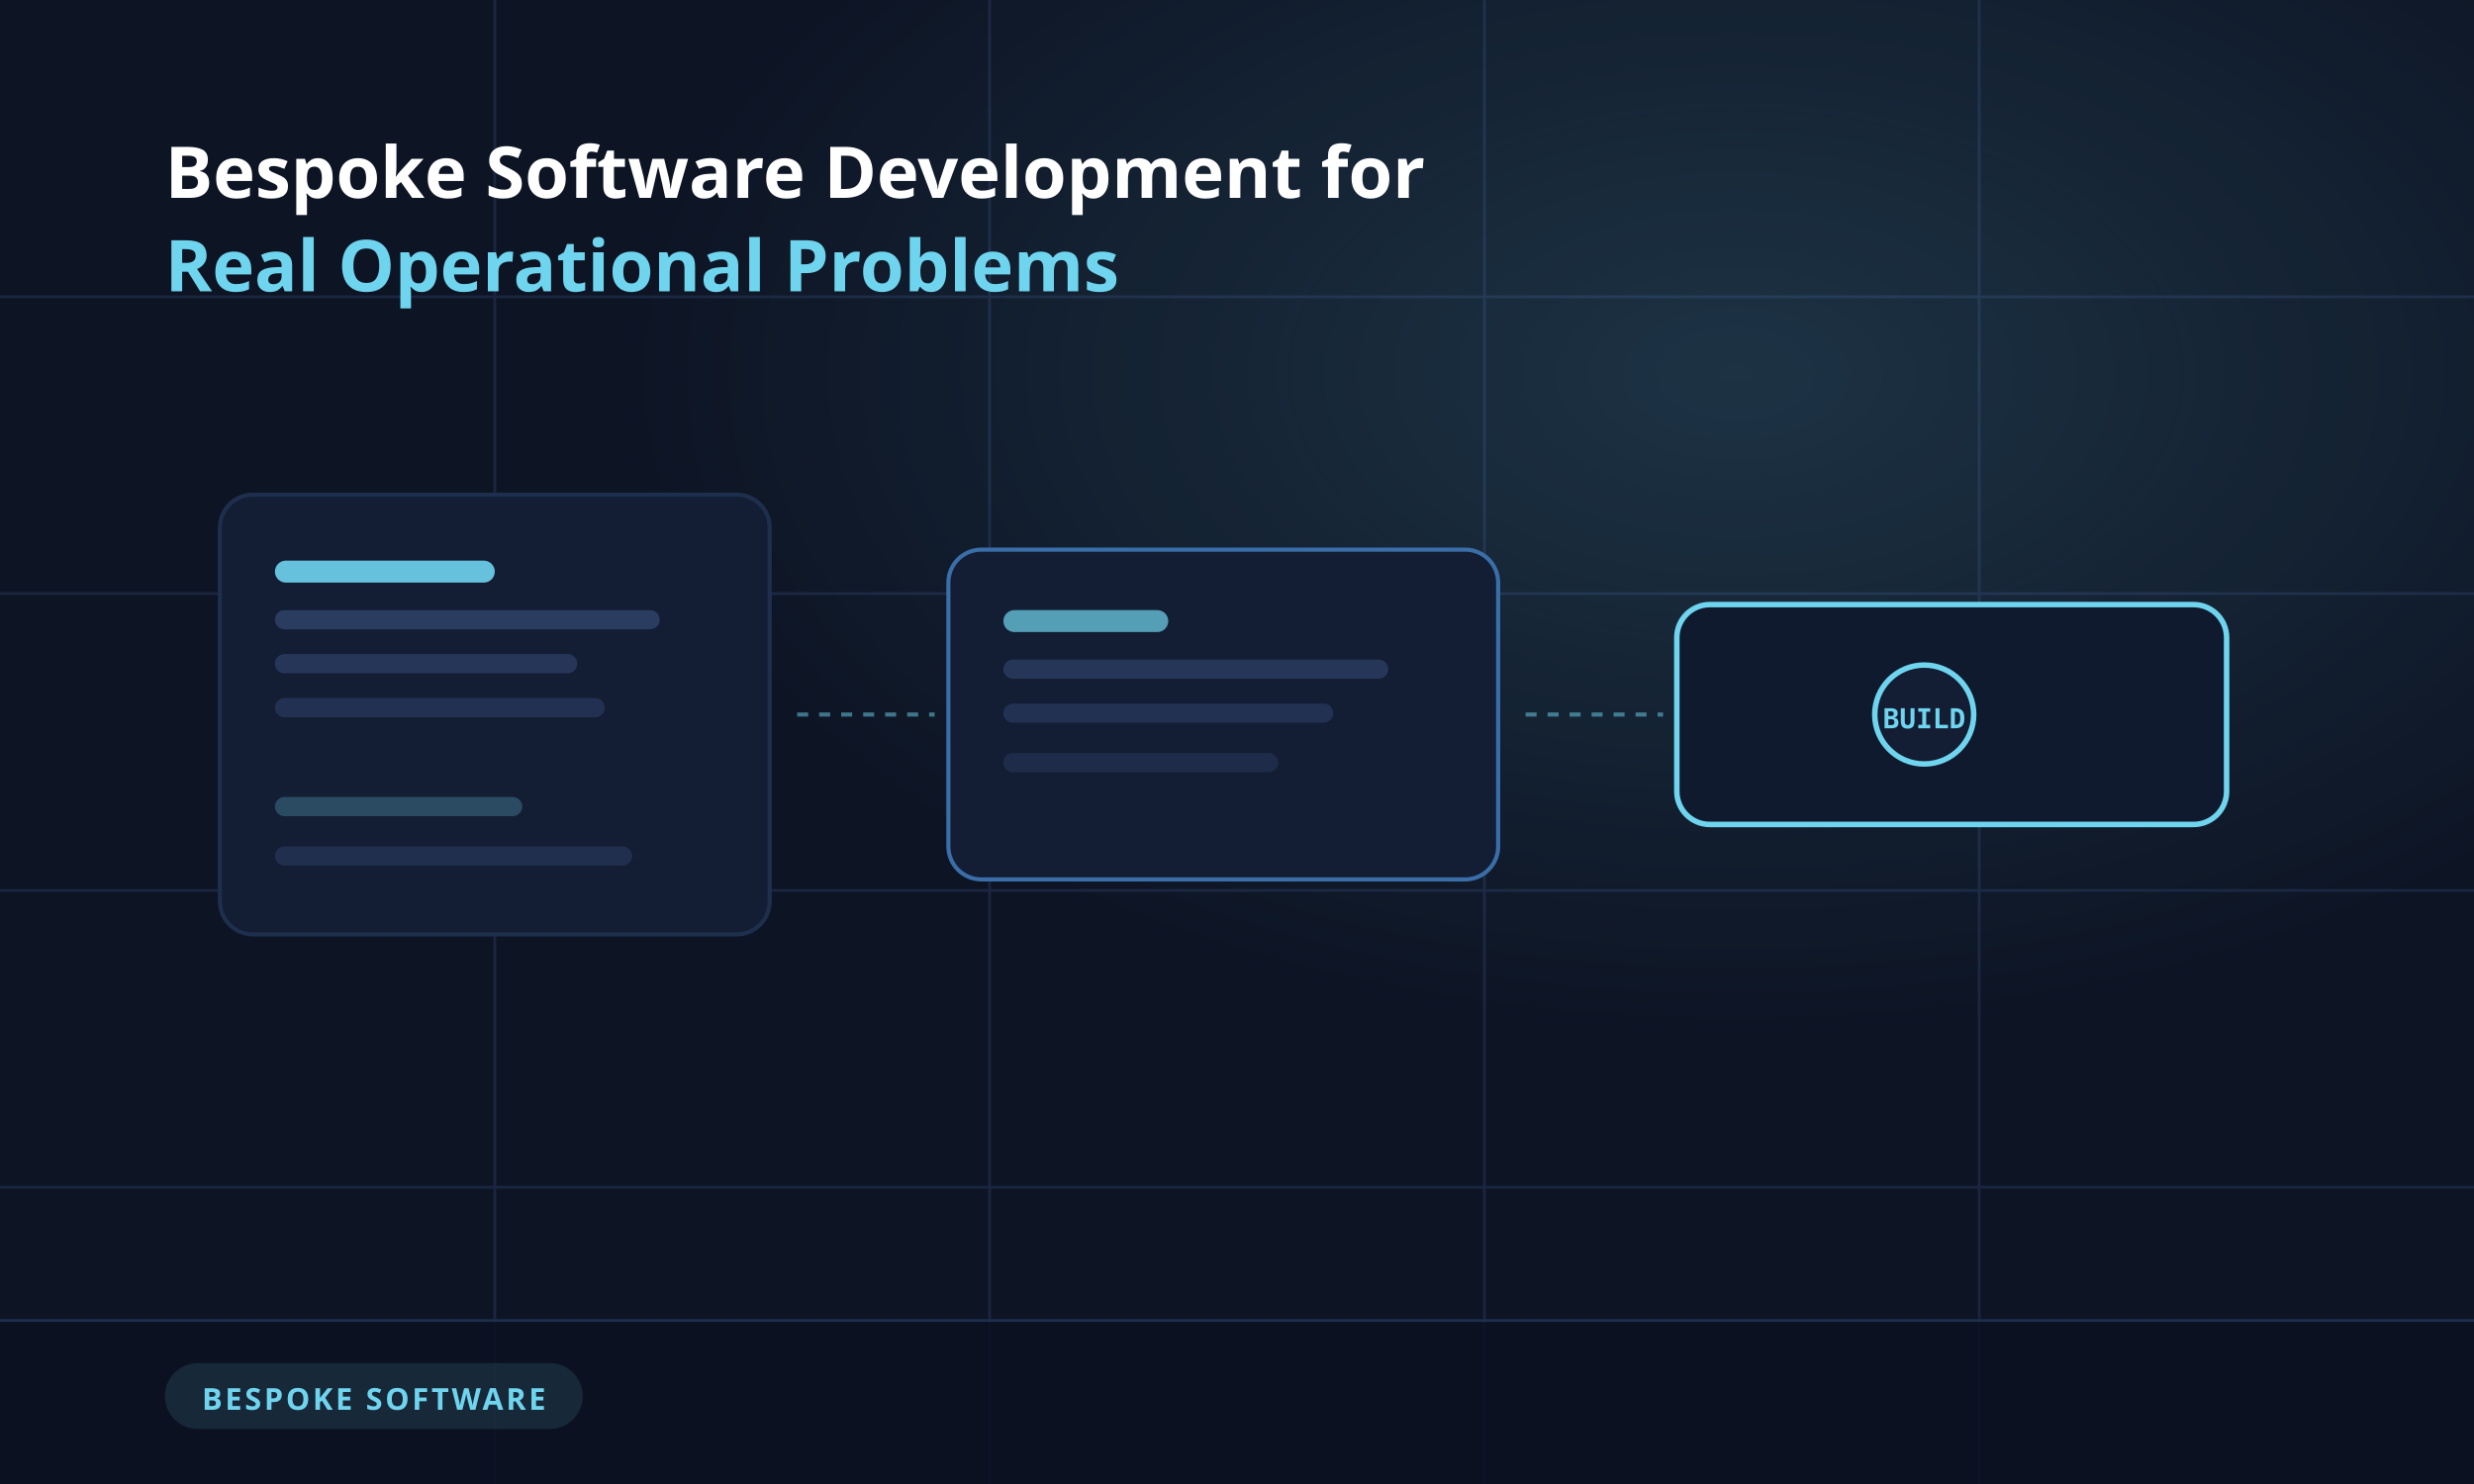
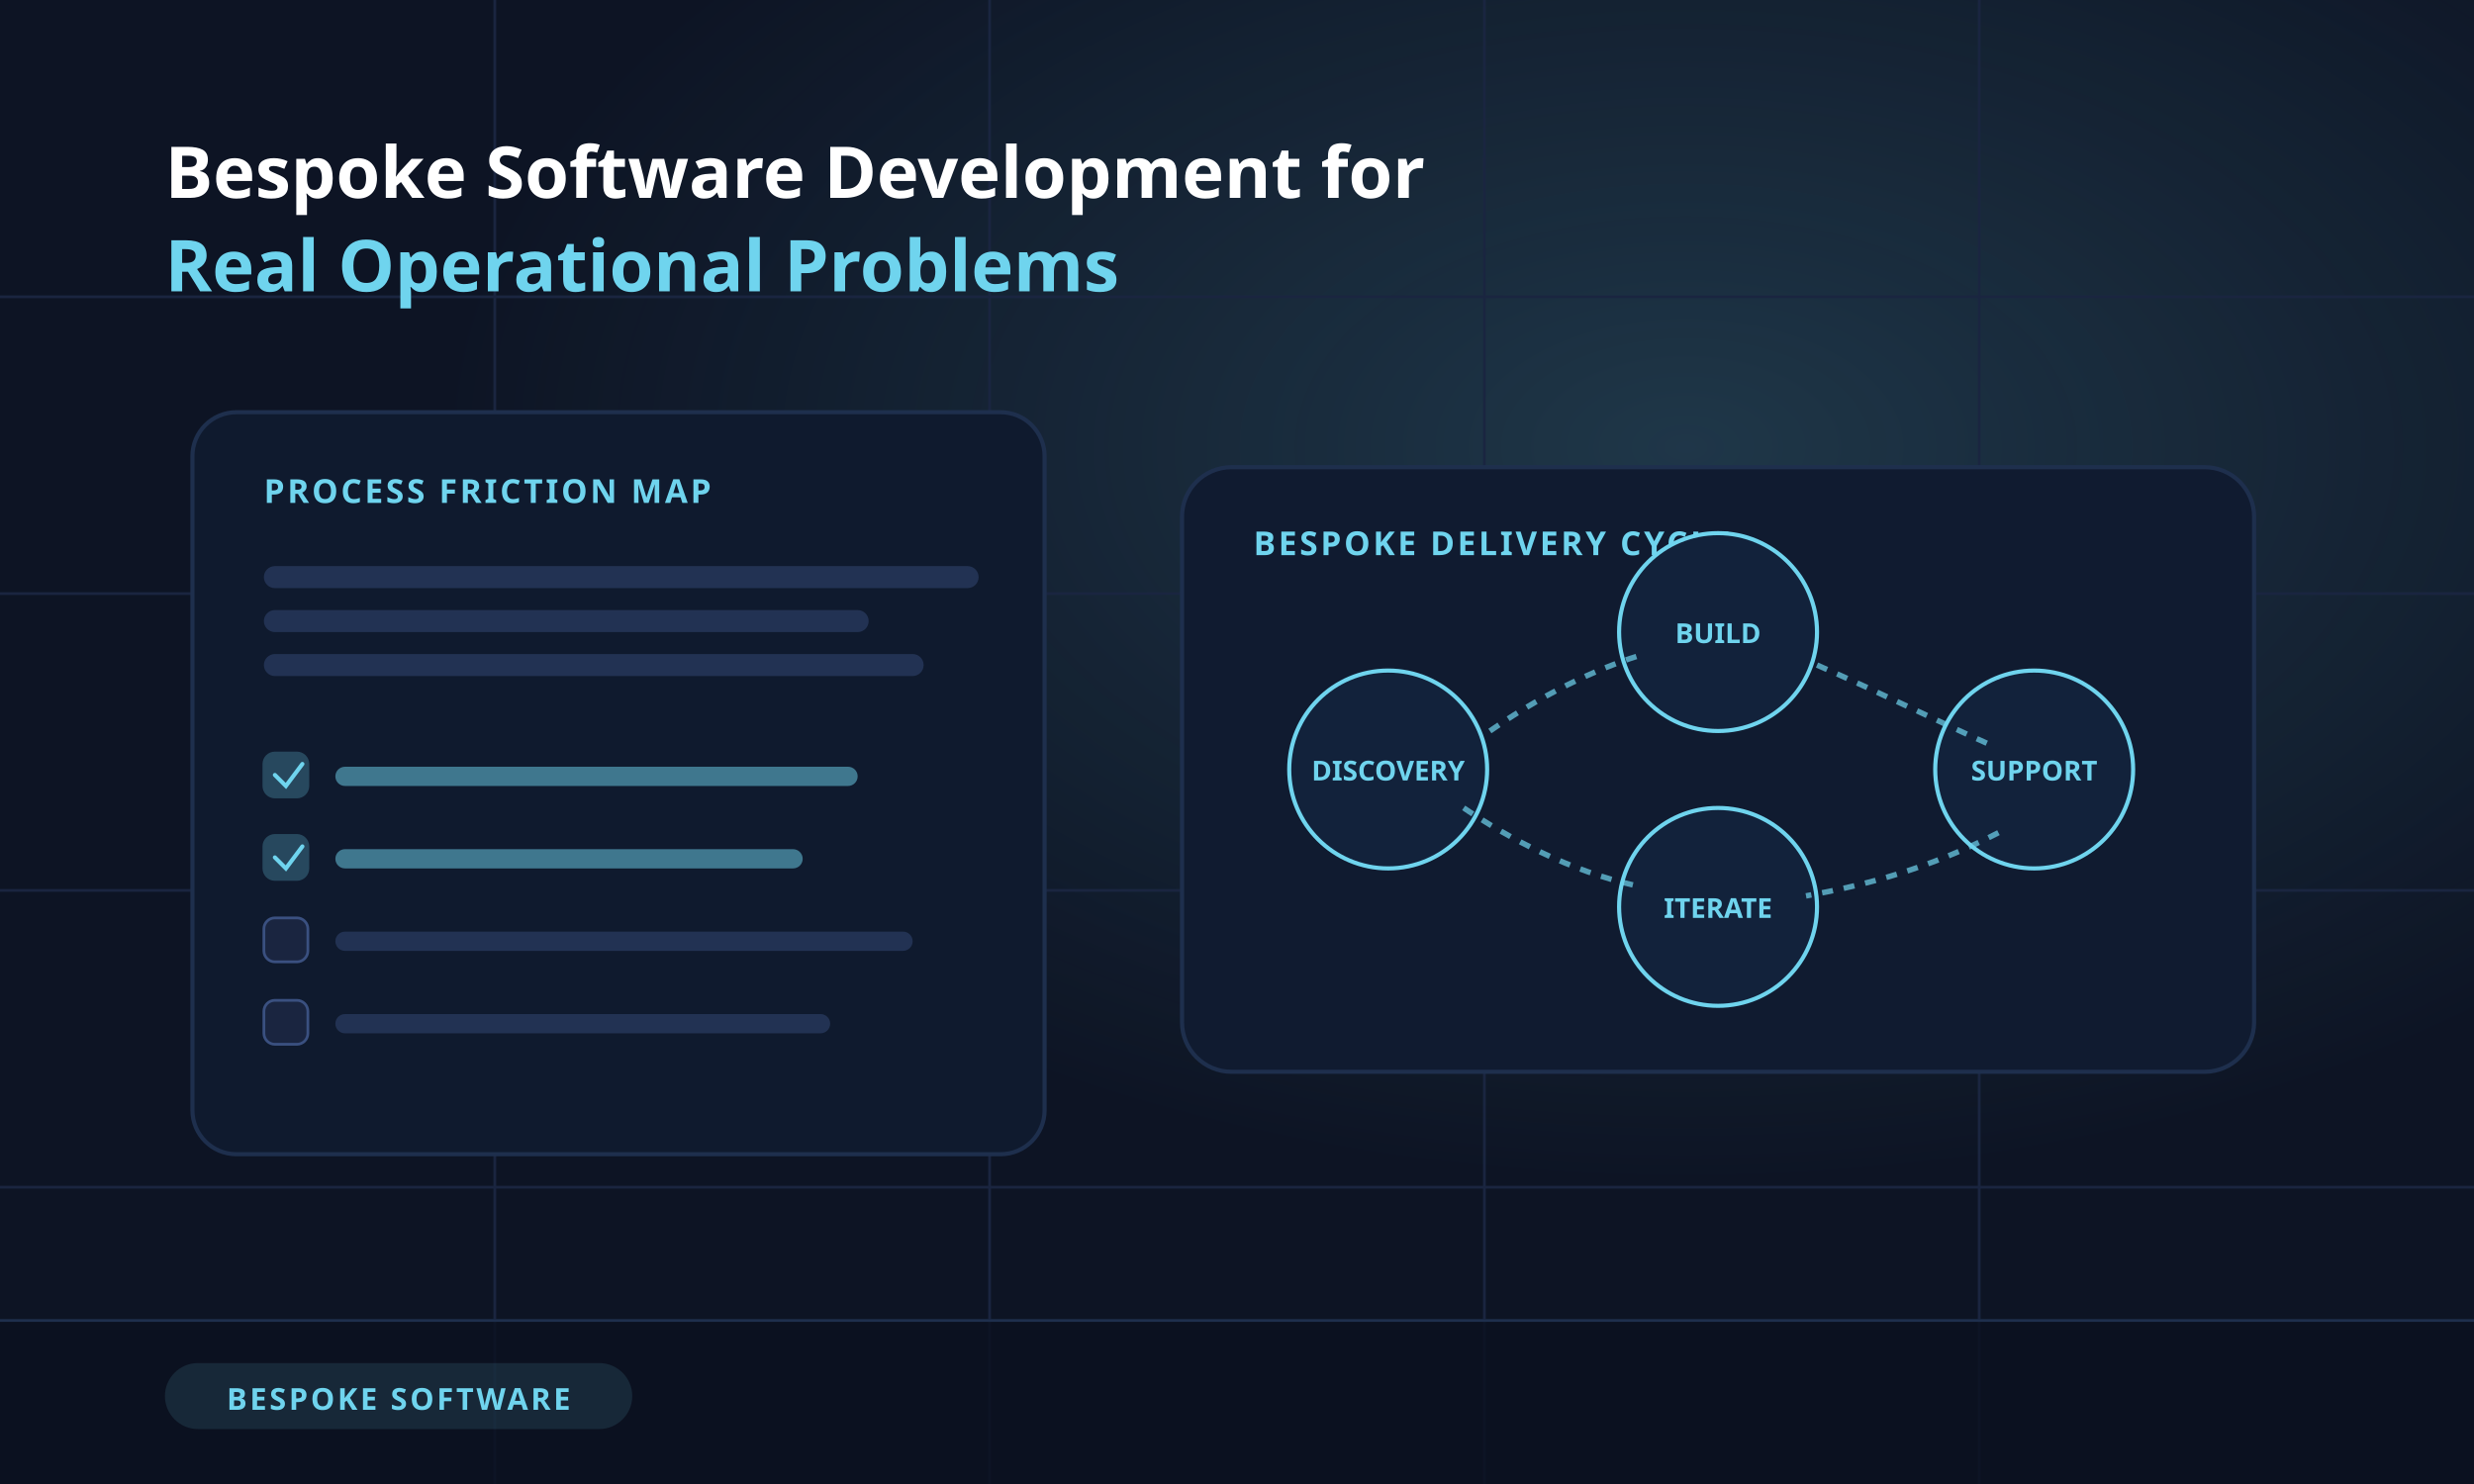
<svg xmlns="http://www.w3.org/2000/svg" viewBox="0 0 900 540" fill="none">
  <rect width="900" height="540" fill="#0d1424" />
+   <radialGradient id="glow-bespoke" cx="68%" cy="30%" r="50%">
+     <stop offset="0%" stop-color="#6fd4ee" stop-opacity="0.18" />
+     <stop offset="100%" stop-color="#6fd4ee" stop-opacity="0" />
+   </radialGradient>
+   <rect width="900" height="540" fill="url(#glow-bespoke)" />
  <line x1="0" y1="108" x2="900" y2="108" stroke="#1a2540" stroke-width="1" />
  <line x1="0" y1="216" x2="900" y2="216" stroke="#1a2540" stroke-width="1" />
  <line x1="0" y1="324" x2="900" y2="324" stroke="#1a2540" stroke-width="1" />
  <line x1="0" y1="432" x2="900" y2="432" stroke="#1a2540" stroke-width="1" />
  <line x1="180" y1="0" x2="180" y2="540" stroke="#1a2540" stroke-width="1" />
  <line x1="360" y1="0" x2="360" y2="540" stroke="#1a2540" stroke-width="1" />
  <line x1="540" y1="0" x2="540" y2="540" stroke="#1a2540" stroke-width="1" />
  <line x1="720" y1="0" x2="720" y2="540" stroke="#1a2540" stroke-width="1" />
-   <radialGradient id="glow-bespoke-software-dev-uk" cx="70%" cy="25%" r="45%">
-     <stop offset="0%" stop-color="#6fd4ee" stop-opacity="0.16" />
-     <stop offset="100%" stop-color="#6fd4ee" stop-opacity="0" />
-   </radialGradient>
-   <rect width="900" height="540" fill="url(#glow-bespoke-software-dev-uk)" />
-   <rect x="80" y="180" width="200" height="160" rx="12" fill="#131d33" stroke="#1e2f4d" stroke-width="1.5" />
-   <rect x="100" y="204" width="80" height="8" rx="4" fill="#6fd4ee" opacity="0.9" />
-   <rect x="100" y="222" width="140" height="7" rx="3.5" fill="#3a5080" opacity="0.6" />
-   <rect x="100" y="238" width="110" height="7" rx="3.5" fill="#3a5080" opacity="0.5" />
-   <rect x="100" y="254" width="120" height="7" rx="3.5" fill="#3a5080" opacity="0.4" />
-   <rect x="100" y="290" width="90" height="7" rx="3.5" fill="#6fd4ee" opacity="0.25" />
-   <rect x="100" y="308" width="130" height="7" rx="3.5" fill="#3a5080" opacity="0.35" />
-   <line x1="290" y1="260" x2="340" y2="260" stroke="#6fd4ee" stroke-width="1.5" stroke-dasharray="4 4" opacity="0.5" />
-   <rect x="345" y="200" width="200" height="120" rx="12" fill="#131d33" stroke="#3a6ea8" stroke-width="1.5" />
-   <rect x="365" y="222" width="60" height="8" rx="4" fill="#6fd4ee" opacity="0.7" />
-   <rect x="365" y="240" width="140" height="7" rx="3.5" fill="#3a5080" opacity="0.5" />
-   <rect x="365" y="256" width="120" height="7" rx="3.5" fill="#3a5080" opacity="0.4" />
-   <rect x="365" y="274" width="100" height="7" rx="3.5" fill="#3a5080" opacity="0.3" />
-   <line x1="555" y1="260" x2="605" y2="260" stroke="#6fd4ee" stroke-width="1.5" stroke-dasharray="4 4" opacity="0.5" />
-   <rect x="610" y="220" width="200" height="80" rx="12" fill="#0f1a2e" stroke="#6fd4ee" stroke-width="2" />
-   <circle cx="700" cy="260" r="18" fill="#131d33" stroke="#6fd4ee" stroke-width="2" />
-   <text x="700" y="265" text-anchor="middle" font-family="monospace" font-size="10" fill="#6fd4ee" font-weight="bold">BUILD</text>
-   <rect x="0" y="480" width="900" height="60" fill="#0a1020" opacity="0.8" />
-   <rect x="0" y="480" width="900" height="1" fill="#1e2f4d" />
-   <rect x="60" y="496" width="152" height="24" rx="12" fill="#6fd4ee" opacity="0.12" />
-   <text x="136" y="513" text-anchor="middle" font-family="sans-serif" font-size="11" fill="#6fd4ee" font-weight="bold" letter-spacing="1">BESPOKE SOFTWARE</text>
  <text x="60" y="72" font-family="sans-serif" font-size="26" font-weight="800" fill="#ffffff">Bespoke Software Development for</text>
  <text x="60" y="106" font-family="sans-serif" font-size="26" font-weight="800" fill="#6fd4ee">Real Operational Problems</text>
+   <rect x="70" y="150" width="310" height="270" rx="16" fill="#0f1a2e" stroke="#1e2f4d" stroke-width="1.5" />
+   <text x="96" y="183" font-family="sans-serif" font-size="12" fill="#6fd4ee" font-weight="bold" letter-spacing="1">PROCESS FRICTION MAP</text>
+   <rect x="96" y="206" width="260" height="8" rx="4" fill="#3a5080" opacity="0.45" />
+   <rect x="96" y="222" width="220" height="8" rx="4" fill="#3a5080" opacity="0.45" />
+   <rect x="96" y="238" width="240" height="8" rx="4" fill="#3a5080" opacity="0.45" />
+   <rect x="96" y="274" width="16" height="16" rx="4" fill="#6fd4ee" opacity="0.25" stroke="#6fd4ee" />
+   <path d="M100 282 L104 286 L110 278" stroke="#6fd4ee" stroke-width="1.5" stroke-linecap="round" />
+   <rect x="122" y="279" width="190" height="7" rx="3.5" fill="#6fd4ee" opacity="0.5" />
+   <rect x="96" y="304" width="16" height="16" rx="4" fill="#6fd4ee" opacity="0.25" stroke="#6fd4ee" />
+   <path d="M100 312 L104 316 L110 308" stroke="#6fd4ee" stroke-width="1.5" stroke-linecap="round" />
+   <rect x="122" y="309" width="170" height="7" rx="3.5" fill="#6fd4ee" opacity="0.5" />
+   <rect x="96" y="334" width="16" height="16" rx="4" fill="#1a2540" stroke="#3a5080" />
+   <rect x="122" y="339" width="210" height="7" rx="3.5" fill="#3a5080" opacity="0.45" />
+   <rect x="96" y="364" width="16" height="16" rx="4" fill="#1a2540" stroke="#3a5080" />
+   <rect x="122" y="369" width="180" height="7" rx="3.5" fill="#3a5080" opacity="0.45" />
+   <rect x="430" y="170" width="390" height="220" rx="18" fill="#101b30" stroke="#1e2f4d" stroke-width="1.5" />
+   <text x="456" y="202" font-family="sans-serif" font-size="12" fill="#6fd4ee" font-weight="bold" letter-spacing="1">BESPOKE DELIVERY CYCLE</text>
+   <circle cx="505" cy="280" r="36" fill="#12223b" stroke="#6fd4ee" stroke-width="1.5" />
+   <text x="505" y="284" text-anchor="middle" font-family="sans-serif" font-size="10" fill="#6fd4ee" font-weight="bold">DISCOVERY</text>
+   <circle cx="625" cy="230" r="36" fill="#12223b" stroke="#6fd4ee" stroke-width="1.5" />
+   <text x="625" y="234" text-anchor="middle" font-family="sans-serif" font-size="10" fill="#6fd4ee" font-weight="bold">BUILD</text>
+   <circle cx="740" cy="280" r="36" fill="#12223b" stroke="#6fd4ee" stroke-width="1.5" />
+   <text x="740" y="284" text-anchor="middle" font-family="sans-serif" font-size="10" fill="#6fd4ee" font-weight="bold">SUPPORT</text>
+   <circle cx="625" cy="330" r="36" fill="#12223b" stroke="#6fd4ee" stroke-width="1.5" />
+   <text x="625" y="334" text-anchor="middle" font-family="sans-serif" font-size="10" fill="#6fd4ee" font-weight="bold">ITERATE</text>
+   <path d="M542 266 C565 250 585 242 598 238" stroke="#6fd4ee" stroke-width="2" stroke-dasharray="4 4" opacity="0.7" />
+   <path d="M661 242 C684 252 706 263 724 271" stroke="#6fd4ee" stroke-width="2" stroke-dasharray="4 4" opacity="0.7" />
+   <path d="M727 303 C702 316 679 322 657 326" stroke="#6fd4ee" stroke-width="2" stroke-dasharray="4 4" opacity="0.7" />
+   <path d="M594 322 C572 317 550 306 531 293" stroke="#6fd4ee" stroke-width="2" stroke-dasharray="4 4" opacity="0.7" />
+   <rect x="0" y="480" width="900" height="60" fill="#0a1020" opacity="0.85" />
+   <rect x="0" y="480" width="900" height="1" fill="#1e2f4d" />
+   <rect x="60" y="496" width="170" height="24" rx="12" fill="#6fd4ee" opacity="0.12" />
+   <text x="145" y="513" text-anchor="middle" font-family="sans-serif" font-size="11" fill="#6fd4ee" font-weight="bold" letter-spacing="1">BESPOKE SOFTWARE</text>
</svg>
